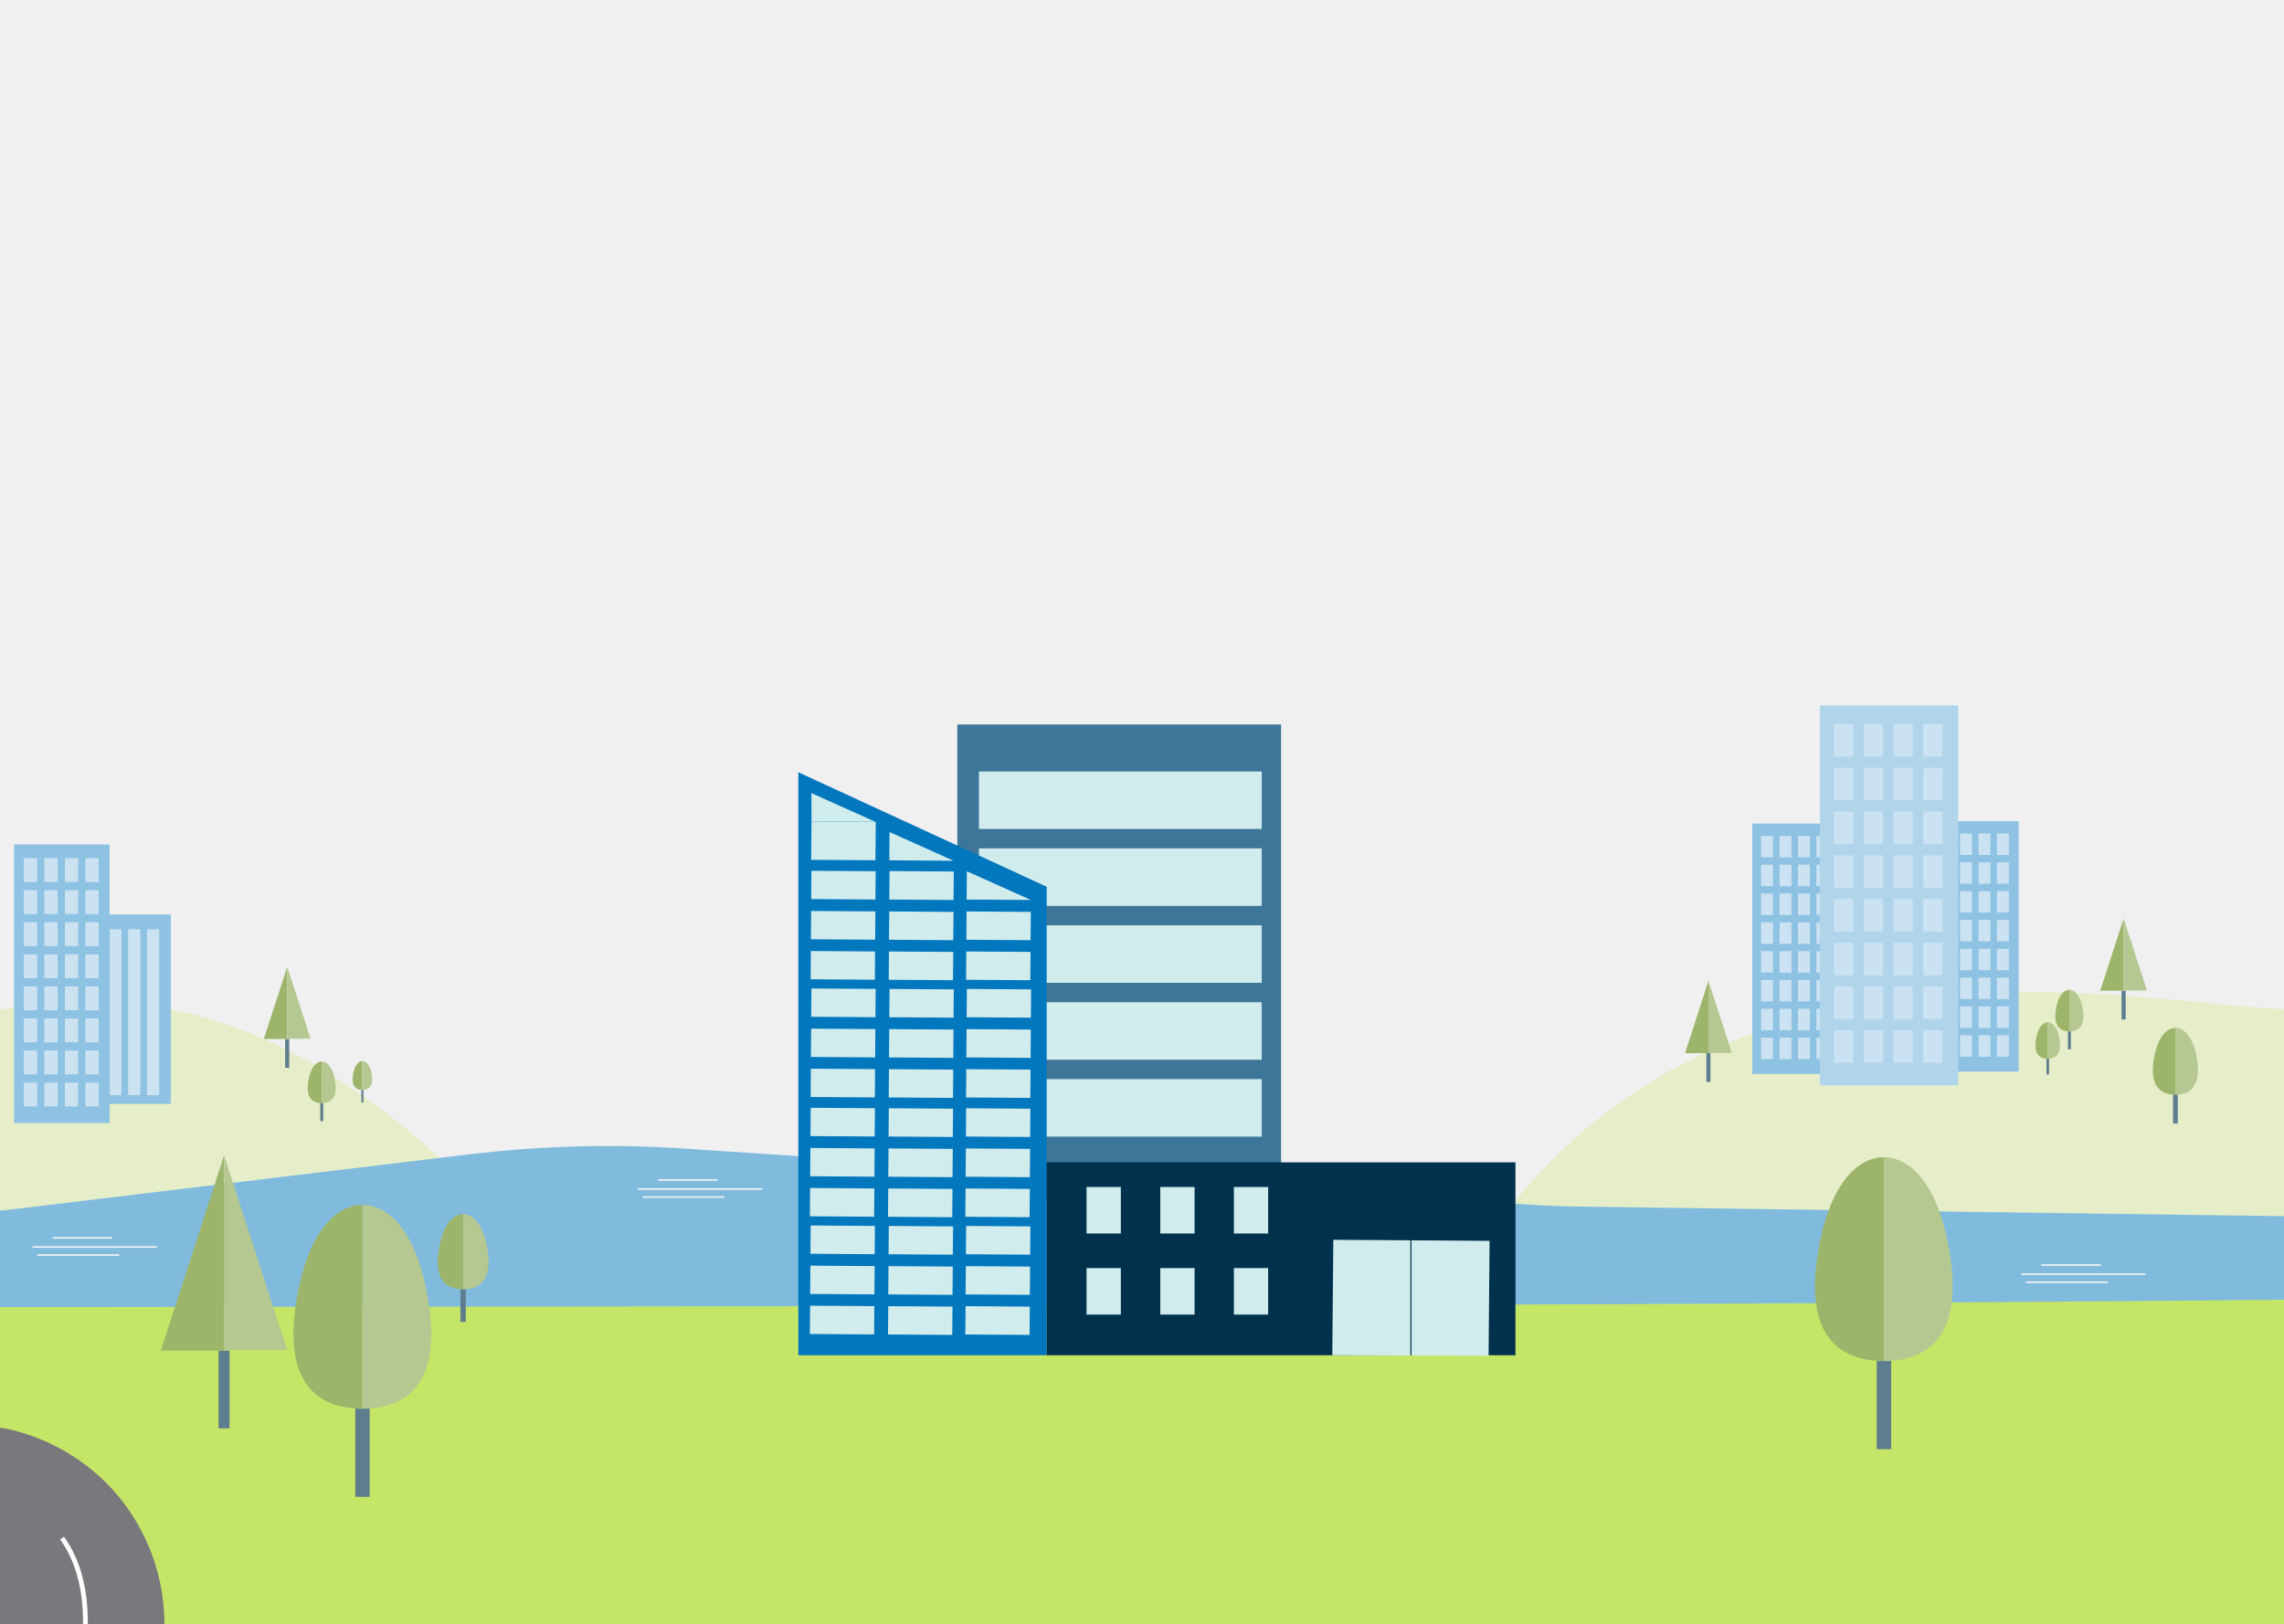
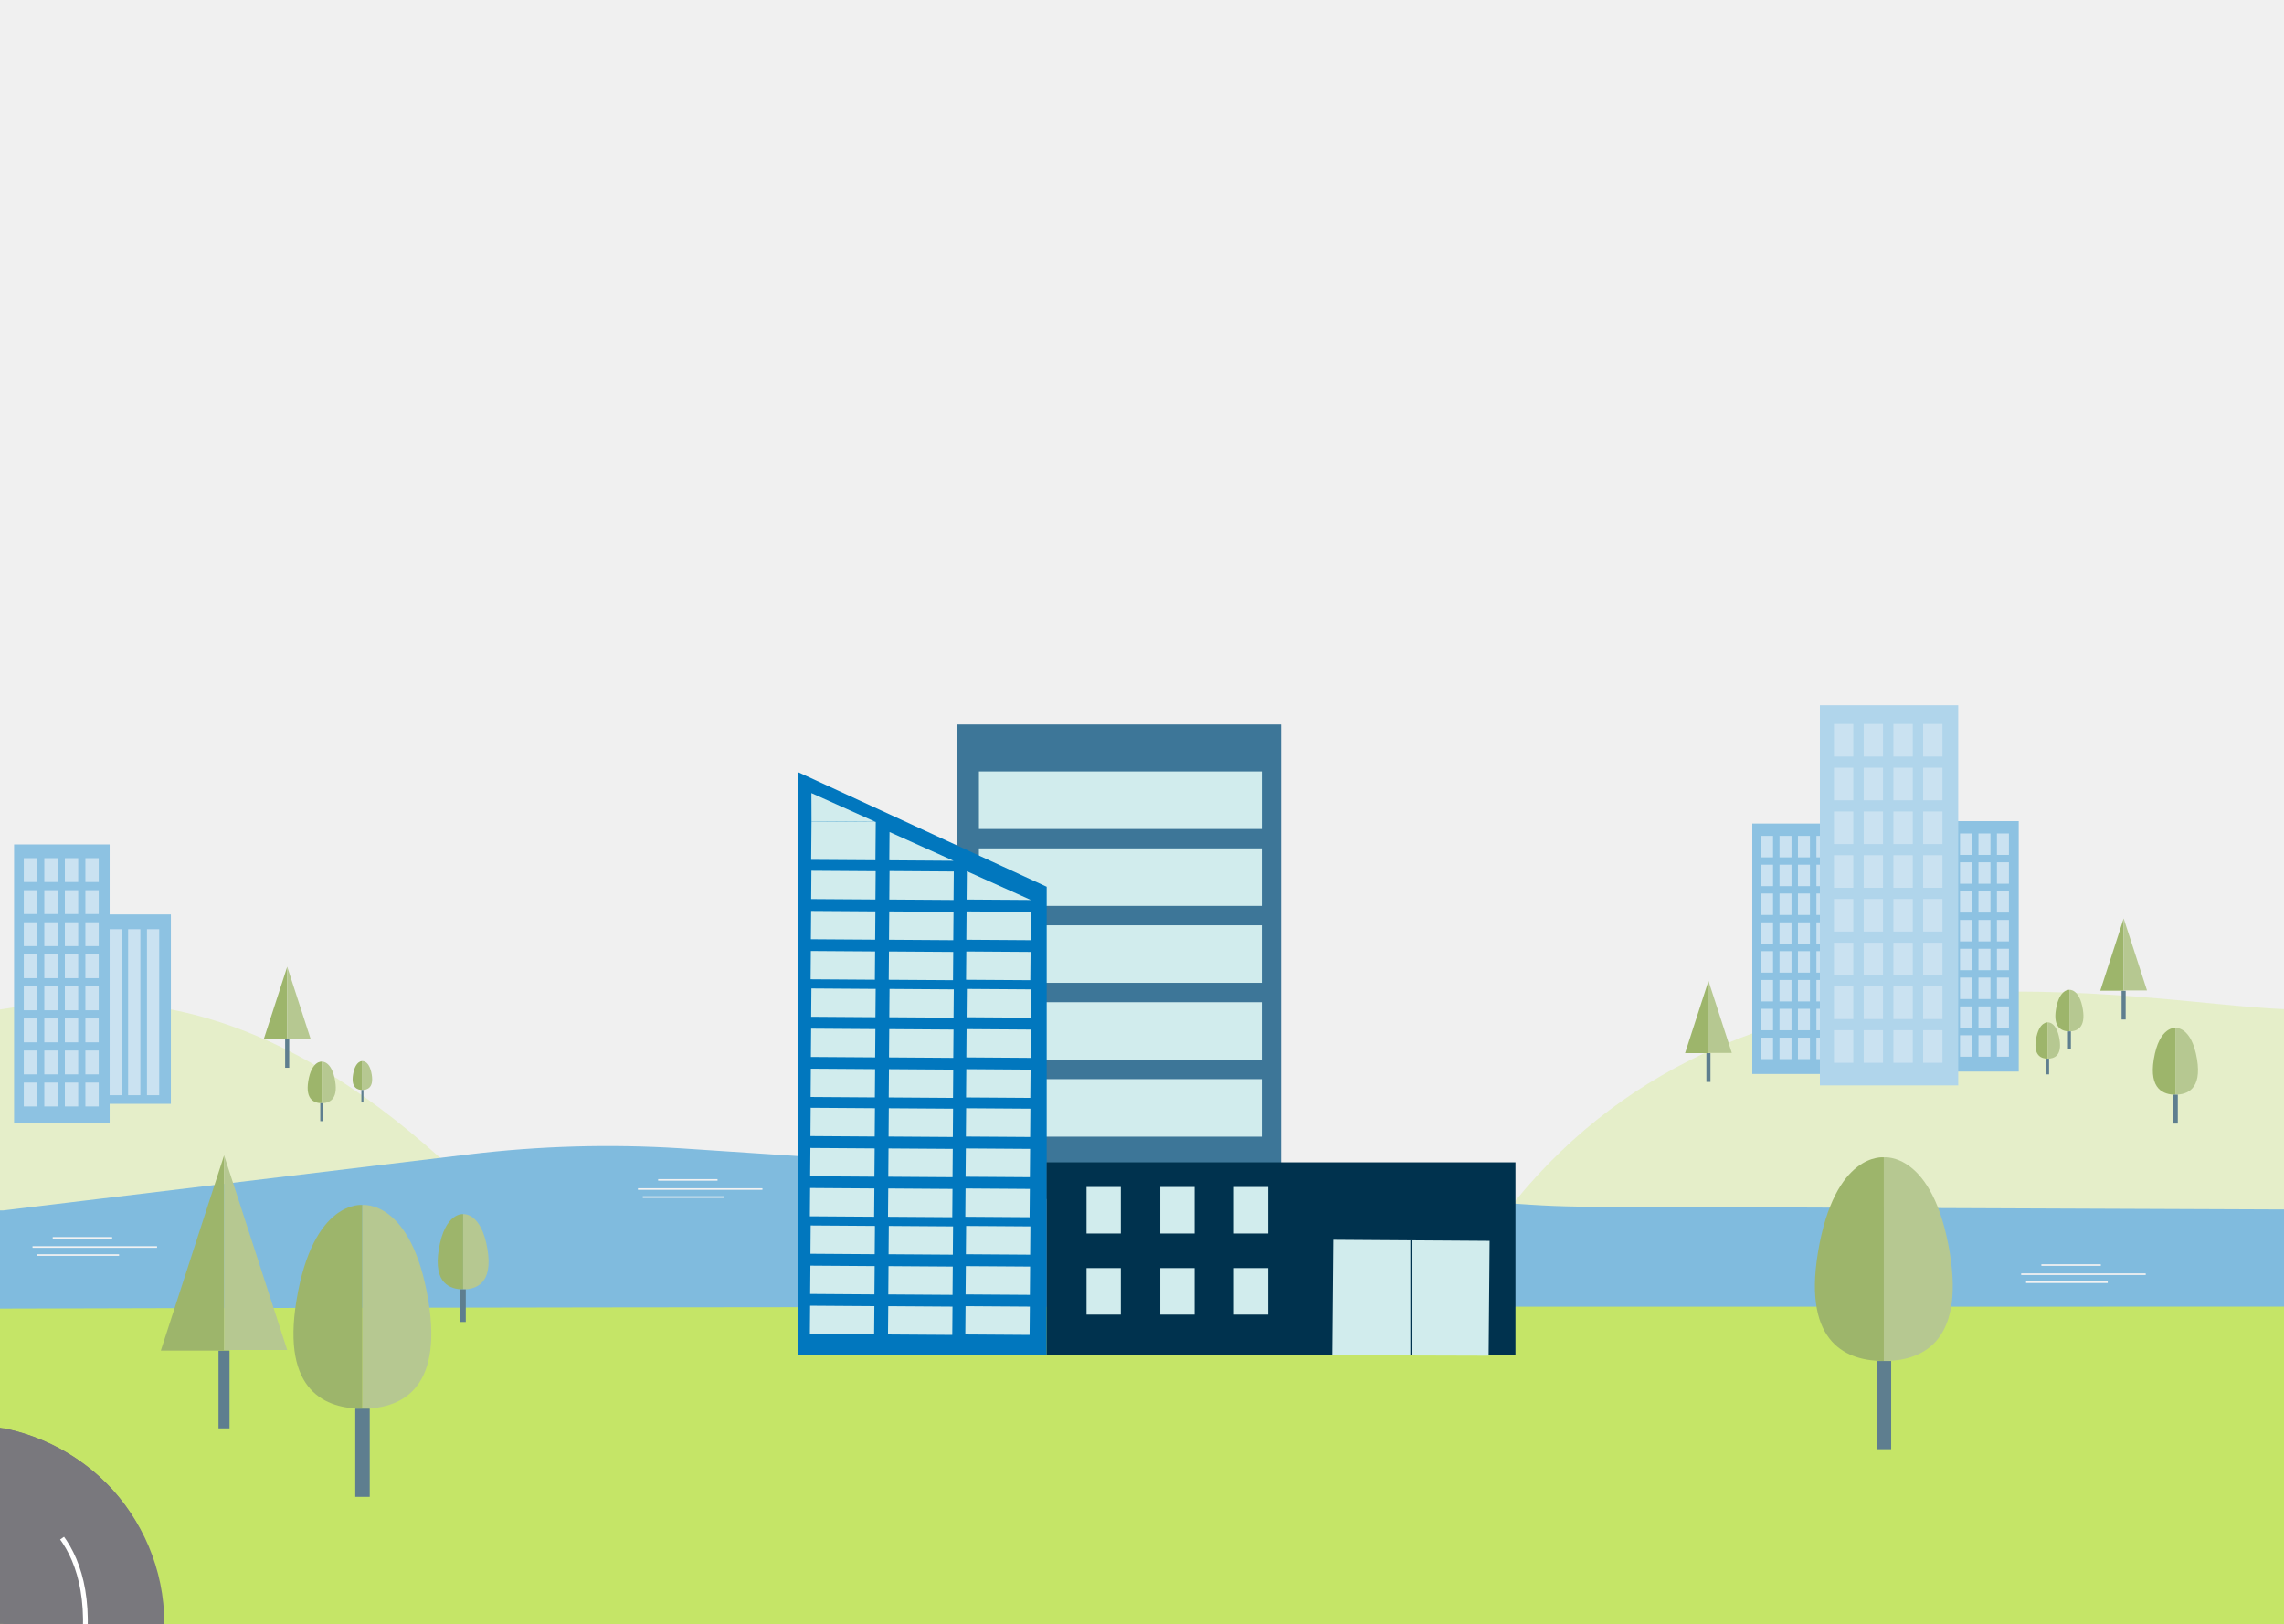
<svg xmlns="http://www.w3.org/2000/svg" viewBox="0 0 1440 1024">
  <g id="fond">
    <path d="M2717.21,772.89c-3.53-2.92-40.2-37.21-43.63-40.29-18.29-16.4,91-85.18-.44-74.28-119.74,14.27-193.11,1.25-315.07,5.45-121.06,4.17-262.32,7.18-317,13.59s-154.3,12.5-259.58,15-229.3-52.31-339.57-55.9c-93.24-3-338.7-61-486.93,121.27,0,0,3.29,84.54,252.33,79.27C1454.3,831.81,2891.83,917.16,2717.21,772.89Z" style="fill:#e5eec9" />
    <path d="M-2137,761.59c5.06-3.41,10-7,14.92-10.54,26.18-19.19,114.11-77.14,244-95.77,156.47-22.46,239.46,24.62,408-8.56,236.14-46.48,316.48-16.12,403.3,8.56,75.59,21.49,289.75,67,440.43,69.9S-296,655.87-162.75,662.05,93.88,544.08,306,757.29c0,0,26.7,122-329.7,115.88C-377.1,867.06-2386.87,930.31-2137,761.59Z" style="fill:#e5eec9" />
-     <path d="M-2905.21,802.67s313.32-40.58,861.61-36.19,928.24-18,1348.6-10.4S1.94,763.33,1.94,763.33l294-35.39a730.9,730.9,0,0,1,133-3.8l535.63,35.55q15.21,1,30.45,1.21l626.86,8.49,1095.33,4.1,166,.62L3628,780.67a950.79,950.79,0,0,1,116.45,8.18l587.75,77.8c-203.55,5.33-586,69.43-1050.5,69.51-1537.52.28-4060-83.28-4698.65-80.87C-2248.49,858.44-2905.21,802.67-2905.21,802.67Z" style="fill:#80bbde" />
-     <path d="M4332.23,866.65c-100.14,9.72-1421.09,21-1548.91,21-158.45,0-810.14,7.5-932.62-5.73C1730.41,869,1643,817.62,1440,819.64c-1050.41,10.45-2943.84-6.11-3403.42,31.48-142,11.61-696.57-15.57-1004.39,4.4S-3475.7,842.2-3722,835.33s-514.36,41.78-760.61,43.22-593.77-16.38-1086.28-23-946.53-20.19-946.53-20.19c-364.78,0-566.79,107-686.82,117.33v72.2l12963.66,1V868.19C5760.37,868.3,4333.32,866.55,4332.23,866.65Z" style="fill:#c5e567" />
+     <path d="M2880,762.72l748,17.95a950.79,950.79,0,0,1,116.45,8.18l587.75,77.8c-203.55,5.33-586,69.43-1050.5,69.51-1537.52.28-4060-83.28-4698.65-80.87-831.57,3.15-1488.29-52.62-1488.29-52.62s313.32-40.58,861.61-36.19,928.24-18,1348.6-10.4S1.94,763.33,1.94,763.33l294-35.39a730.9,730.9,0,0,1,133-3.8l535.63,35.55q15.21,1,30.45,1.21l445,1.82H2880" style="fill:#80bbde" />
+     <path d="M2880,824c-318.24,3.16-845,.08-1438.91,0-1366.48-.2-3084.17,1-3404.51,27.17-142,11.61-696.57-15.57-1004.39,4.4S-3475.7,842.2-3722,835.33s-514.36,41.78-760.61,43.22-593.77-16.38-1086.28-23-946.53-20.19-946.53-20.19c-364.78,0-566.79,107-686.82,117.33v72.2l12963.66,1V868.19c-1.09.11-1428.14-1.64-1429.23-1.54C4232.09,876.37,3007.82,824,2880,824" style="fill:#c5e567" />
    <rect x="603.56" y="456.88" width="204.12" height="299.24" style="fill:#3d7698" />
    <rect id="fenetre" x="688.2" y="415.48" width="36.28" height="178.31" transform="translate(1210.98 -201.7) rotate(90)" style="fill:#d1eced" />
    <rect id="fenetre-2" data-name="fenetre" x="688.2" y="463.99" width="36.28" height="178.31" transform="translate(1259.48 -153.19) rotate(90)" style="fill:#d1eced" />
    <rect id="fenetre-3" data-name="fenetre" x="688.2" y="512.5" width="36.28" height="178.31" transform="translate(1307.99 -104.69) rotate(90)" style="fill:#d1eced" />
    <rect id="fenetre-4" data-name="fenetre" x="688.2" y="561.01" width="36.28" height="178.31" transform="translate(1356.5 -56.18) rotate(90)" style="fill:#d1eced" />
    <rect id="fenetre-5" data-name="fenetre" x="688.2" y="609.52" width="36.28" height="178.31" transform="translate(1405.01 -7.67) rotate(90)" style="fill:#d1eced" />
    <polygon points="503.32 487.01 503.32 854.65 659.91 854.65 659.91 559.21 503.32 487.01" style="fill:#0177be" />
    <polygon id="fenetre-6" data-name="fenetre" points="560.68 567.27 560.83 549.31 601.34 549.59 601.19 567.55 560.68 567.27" style="fill:#d1eced" />
    <polygon id="fenetre-7" data-name="fenetre" points="511.42 566.97 511.57 549.13 552.09 549.41 551.93 567.25 511.42 566.97" style="fill:#d1eced" />
    <polygon id="fenetre-8" data-name="fenetre" points="560.5 592.62 560.65 574.77 601.17 575.05 601.01 592.9 560.5 592.62" style="fill:#d1eced" />
    <polygon id="fenetre-9" data-name="fenetre" points="560.32 617.87 560.48 600.02 600.99 600.3 600.84 618.14 560.32 617.87" style="fill:#d1eced" />
    <polygon id="fenetre-10" data-name="fenetre" points="511.24 592.31 511.4 574.47 551.91 574.75 551.76 592.59 511.24 592.31" style="fill:#d1eced" />
    <polygon id="fenetre-11" data-name="fenetre" points="511.07 617.56 511.22 599.72 551.73 600 551.58 617.84 511.07 617.56" style="fill:#d1eced" />
    <polygon id="fenetre-12" data-name="fenetre" points="609.42 567.27 609.58 549.43 649.94 567.55 609.42 567.27" style="fill:#d1eced" />
    <polygon id="fenetre-13" data-name="fenetre" points="609.25 592.62 609.4 574.77 649.91 575.05 649.76 592.9 609.25 592.62" style="fill:#d1eced" />
    <polygon id="fenetre-14" data-name="fenetre" points="609.07 617.87 609.23 600.02 649.74 600.3 649.58 618.14 609.07 617.87" style="fill:#d1eced" />
    <polygon id="fenetre-15" data-name="fenetre" points="560.68 641.49 560.83 623.65 601.34 623.93 601.19 641.77 560.68 641.49" style="fill:#d1eced" />
    <polygon id="fenetre-16" data-name="fenetre" points="511.42 641.19 511.57 623.35 552.09 623.63 551.93 641.47 511.42 641.19" style="fill:#d1eced" />
    <polygon id="fenetre-17" data-name="fenetre" points="560.5 666.83 560.65 648.99 601.17 649.27 601.01 667.12 560.5 666.83" style="fill:#d1eced" />
    <polygon id="fenetre-18" data-name="fenetre" points="560.32 692.08 560.48 674.24 600.99 674.52 600.84 692.36 560.32 692.08" style="fill:#d1eced" />
    <polygon id="fenetre-19" data-name="fenetre" points="511.24 666.53 511.4 648.69 551.91 648.97 551.76 666.81 511.24 666.53" style="fill:#d1eced" />
    <polygon id="fenetre-20" data-name="fenetre" points="511.07 691.78 511.22 673.94 551.73 674.22 551.58 692.06 511.07 691.78" style="fill:#d1eced" />
    <polygon id="fenetre-21" data-name="fenetre" points="609.42 641.49 609.58 623.65 650.09 623.93 649.94 641.77 609.42 641.49" style="fill:#d1eced" />
    <polygon id="fenetre-22" data-name="fenetre" points="609.25 666.83 609.4 648.99 649.91 649.27 649.76 667.12 609.25 666.83" style="fill:#d1eced" />
    <polygon id="fenetre-23" data-name="fenetre" points="609.07 692.08 609.23 674.24 649.74 674.52 649.58 692.36 609.07 692.08" style="fill:#d1eced" />
    <polygon id="fenetre-24" data-name="fenetre" points="560.22 716.73 560.37 698.89 600.88 699.17 600.73 717.01 560.22 716.73" style="fill:#d1eced" />
    <polygon id="fenetre-25" data-name="fenetre" points="510.96 716.43 511.11 698.59 551.63 698.87 551.47 716.71 510.96 716.43" style="fill:#d1eced" />
    <polygon id="fenetre-26" data-name="fenetre" points="560.04 742.08 560.19 724.23 600.7 724.51 600.55 742.36 560.04 742.08" style="fill:#d1eced" />
    <polygon id="fenetre-27" data-name="fenetre" points="559.86 767.32 560.02 749.48 600.53 749.76 600.38 767.6 559.86 767.32" style="fill:#d1eced" />
    <polygon id="fenetre-28" data-name="fenetre" points="510.78 741.77 510.94 723.93 551.45 724.21 551.29 742.05 510.78 741.77" style="fill:#d1eced" />
    <polygon id="fenetre-29" data-name="fenetre" points="510.61 767.02 510.76 749.18 551.27 749.46 551.12 767.3 510.61 767.02" style="fill:#d1eced" />
    <polygon id="fenetre-30" data-name="fenetre" points="608.96 716.73 609.12 698.89 649.63 699.17 649.48 717.01 608.96 716.73" style="fill:#d1eced" />
    <polygon id="fenetre-31" data-name="fenetre" points="608.78 742.08 608.94 724.23 649.45 724.51 649.3 742.36 608.78 742.08" style="fill:#d1eced" />
    <polygon id="fenetre-32" data-name="fenetre" points="608.61 767.32 608.76 749.48 649.28 749.76 649.12 767.6 608.61 767.32" style="fill:#d1eced" />
    <polygon id="fenetre-33" data-name="fenetre" points="560.22 790.95 560.37 773.11 600.88 773.39 600.73 791.23 560.22 790.95" style="fill:#d1eced" />
    <polygon id="fenetre-34" data-name="fenetre" points="510.96 790.65 511.11 772.81 551.63 773.09 551.47 790.93 510.96 790.65" style="fill:#d1eced" />
    <polygon id="fenetre-35" data-name="fenetre" points="560.04 816.29 560.19 798.45 600.7 798.73 600.55 816.57 560.04 816.29" style="fill:#d1eced" />
    <polygon id="fenetre-36" data-name="fenetre" points="559.86 841.54 560.02 823.7 600.53 823.98 600.38 841.82 559.86 841.54" style="fill:#d1eced" />
    <polygon id="fenetre-37" data-name="fenetre" points="510.78 815.99 510.94 798.15 551.45 798.43 551.29 816.27 510.78 815.99" style="fill:#d1eced" />
    <polygon id="fenetre-38" data-name="fenetre" points="510.61 841.24 510.76 823.4 551.27 823.68 551.12 841.52 510.61 841.24" style="fill:#d1eced" />
    <polygon id="fenetre-39" data-name="fenetre" points="608.96 790.95 609.12 773.11 649.63 773.39 649.48 791.23 608.96 790.95" style="fill:#d1eced" />
    <polygon id="fenetre-40" data-name="fenetre" points="608.78 816.29 608.94 798.45 649.45 798.73 649.3 816.57 608.78 816.29" style="fill:#d1eced" />
    <polygon id="fenetre-41" data-name="fenetre" points="608.61 841.54 608.76 823.7 649.28 823.98 649.12 841.82 608.61 841.54" style="fill:#d1eced" />
    <polygon id="fenetre-42" data-name="fenetre" points="560.68 542.53 560.83 524.69 601.19 542.82 560.68 542.53" style="fill:#d1eced" />
    <polygon id="fenetre-43" data-name="fenetre" points="511.42 542.23 511.63 518.01 552.14 518.28 551.93 542.5 511.42 542.23" style="fill:#d1eced" />
    <polygon id="fenetre-44" data-name="fenetre" points="511.63 518.01 511.57 500.14 551.93 518.26 511.63 518.01" style="fill:#d1eced" />
    <rect x="659.91" y="732.99" width="295.54" height="121.66" style="fill:#00324e" />
    <polygon id="fenetre-45" data-name="fenetre" points="839.98 854.65 840.61 781.83 939.14 782.51 938.52 854.94 839.98 854.65" style="fill:#d1eced" />
    <rect id="fenetre-46" data-name="fenetre" x="685.03" y="748.54" width="21.62" height="29.33" style="fill:#d1eced" />
    <rect id="fenetre-47" data-name="fenetre" x="685.03" y="799.68" width="21.62" height="29.33" style="fill:#d1eced" />
    <rect id="fenetre-48" data-name="fenetre" x="731.53" y="748.54" width="21.62" height="29.33" style="fill:#d1eced" />
    <rect id="fenetre-49" data-name="fenetre" x="777.92" y="748.54" width="21.62" height="29.33" style="fill:#d1eced" />
    <rect id="fenetre-50" data-name="fenetre" x="731.53" y="799.68" width="21.62" height="29.33" style="fill:#d1eced" />
    <rect id="fenetre-51" data-name="fenetre" x="777.92" y="799.68" width="21.62" height="29.33" style="fill:#d1eced" />
    <line x1="889.56" y1="782.17" x2="889.56" y2="854.65" style="fill:none;stroke:#00324e;stroke-miterlimit:10;stroke-width:0.718px" />
    <path d="M98.19,615.35a2.37,2.37,0,0,0-2.11-.11c-.93.4-2.32,1.45-3.43,4.12-1.56,3.76-4.58,10.8.53,13.83a7.3,7.3,0,0,0,8-.32c2.38-1.81,4.14-5.71-.24-14A7.54,7.54,0,0,0,98.19,615.35Z" style="fill:#8dc2e2" />
    <rect x="96.05" y="632.63" width="1.48" height="11.51" style="fill:#3b6177" />
    <rect x="61.72" y="576.66" width="46.01" height="119.45" style="fill:#8dc2e2" />
    <rect id="fenetre-52" data-name="fenetre" x="68.9" y="585.98" width="7.72" height="104.68" style="fill:#cae2f1" />
    <rect id="fenetre-53" data-name="fenetre" x="80.78" y="585.98" width="7.72" height="104.68" style="fill:#cae2f1" />
    <rect id="fenetre-54" data-name="fenetre" x="92.66" y="585.98" width="7.72" height="104.68" style="fill:#cae2f1" />
    <rect x="8.88" y="532.52" width="60.25" height="175.68" style="fill:#8dc2e2" />
    <rect id="fenetre-55" data-name="fenetre" x="15.01" y="541.17" width="8.41" height="15.05" style="fill:#cae2f1" />
    <rect id="fenetre-56" data-name="fenetre" x="27.95" y="541.17" width="8.41" height="15.05" style="fill:#cae2f1" />
    <rect id="fenetre-57" data-name="fenetre" x="40.9" y="541.17" width="8.41" height="15.05" style="fill:#cae2f1" />
    <rect id="fenetre-58" data-name="fenetre" x="53.84" y="541.17" width="8.41" height="15.05" style="fill:#cae2f1" />
    <rect id="fenetre-59" data-name="fenetre" x="15.01" y="561.38" width="8.41" height="15.05" style="fill:#cae2f1" />
    <rect id="fenetre-60" data-name="fenetre" x="27.95" y="561.38" width="8.41" height="15.05" style="fill:#cae2f1" />
    <rect id="fenetre-61" data-name="fenetre" x="40.9" y="561.38" width="8.41" height="15.05" style="fill:#cae2f1" />
    <rect id="fenetre-62" data-name="fenetre" x="53.84" y="561.38" width="8.41" height="15.05" style="fill:#cae2f1" />
    <rect id="fenetre-63" data-name="fenetre" x="15.01" y="581.6" width="8.41" height="15.05" style="fill:#cae2f1" />
    <rect id="fenetre-64" data-name="fenetre" x="27.95" y="581.6" width="8.41" height="15.05" style="fill:#cae2f1" />
    <rect id="fenetre-65" data-name="fenetre" x="40.9" y="581.6" width="8.41" height="15.05" style="fill:#cae2f1" />
    <rect id="fenetre-66" data-name="fenetre" x="53.84" y="581.6" width="8.41" height="15.05" style="fill:#cae2f1" />
    <rect id="fenetre-67" data-name="fenetre" x="15.01" y="601.82" width="8.41" height="15.05" style="fill:#cae2f1" />
    <rect id="fenetre-68" data-name="fenetre" x="27.95" y="601.82" width="8.41" height="15.05" style="fill:#cae2f1" />
    <rect id="fenetre-69" data-name="fenetre" x="40.9" y="601.82" width="8.41" height="15.05" style="fill:#cae2f1" />
    <rect id="fenetre-70" data-name="fenetre" x="53.84" y="601.82" width="8.41" height="15.05" style="fill:#cae2f1" />
    <rect id="fenetre-71" data-name="fenetre" x="15.01" y="622.04" width="8.41" height="15.05" style="fill:#cae2f1" />
    <rect id="fenetre-72" data-name="fenetre" x="27.95" y="622.04" width="8.41" height="15.05" style="fill:#cae2f1" />
    <rect id="fenetre-73" data-name="fenetre" x="40.9" y="622.04" width="8.41" height="15.05" style="fill:#cae2f1" />
    <rect id="fenetre-74" data-name="fenetre" x="53.84" y="622.04" width="8.41" height="15.05" style="fill:#cae2f1" />
    <rect id="fenetre-75" data-name="fenetre" x="15.01" y="642.26" width="8.41" height="15.05" style="fill:#cae2f1" />
    <rect id="fenetre-76" data-name="fenetre" x="27.95" y="642.26" width="8.41" height="15.05" style="fill:#cae2f1" />
    <rect id="fenetre-77" data-name="fenetre" x="40.9" y="642.26" width="8.41" height="15.05" style="fill:#cae2f1" />
    <rect id="fenetre-78" data-name="fenetre" x="53.84" y="642.26" width="8.41" height="15.05" style="fill:#cae2f1" />
    <rect id="fenetre-79" data-name="fenetre" x="15.01" y="662.48" width="8.41" height="15.05" style="fill:#cae2f1" />
    <rect id="fenetre-80" data-name="fenetre" x="27.95" y="662.48" width="8.41" height="15.05" style="fill:#cae2f1" />
    <rect id="fenetre-81" data-name="fenetre" x="40.9" y="662.48" width="8.41" height="15.05" style="fill:#cae2f1" />
    <rect id="fenetre-82" data-name="fenetre" x="53.84" y="662.48" width="8.41" height="15.05" style="fill:#cae2f1" />
    <rect id="fenetre-83" data-name="fenetre" x="15.01" y="682.7" width="8.41" height="15.05" style="fill:#cae2f1" />
    <rect id="fenetre-84" data-name="fenetre" x="27.95" y="682.7" width="8.41" height="15.05" style="fill:#cae2f1" />
    <rect id="fenetre-85" data-name="fenetre" x="40.9" y="682.7" width="8.41" height="15.05" style="fill:#cae2f1" />
    <rect id="fenetre-86" data-name="fenetre" x="53.84" y="682.7" width="8.41" height="15.05" style="fill:#cae2f1" />
  </g>
  <g id="ECOLE">
    <path d="M202.84,669.49s-6.33-.76-8.48,12.29c-1.93,11.8,3.9,13.9,8.48,13.9Z" style="fill:#9db56b" />
    <path d="M202.84,669.49s6.34-.76,8.48,12.29c1.94,11.8-3.89,13.9-8.48,13.9Z" style="fill:#b6c891" />
    <rect x="201.93" y="695.68" width="1.86" height="11.34" style="fill:#5e7e8f" />
    <path d="M1304.7,624.21s-6.34-.76-8.48,12.29c-1.94,11.8,3.89,13.9,8.48,13.9Z" style="fill:#9db56b" />
    <path d="M1304.7,624.21s6.33-.76,8.47,12.29c1.94,11.8-3.89,13.9-8.47,13.9Z" style="fill:#b6c891" />
    <rect x="1303.78" y="650.4" width="1.86" height="11.34" style="fill:#5e7e8f" />
    <path d="M1371.53,648.22S1361.34,647,1357.9,668c-3.12,19,6.26,22.35,13.63,22.35Z" style="fill:#9db56b" />
    <path d="M1371.53,648.22s10.19-1.23,13.63,19.75c3.12,19-6.26,22.35-13.63,22.35Z" style="fill:#b6c891" />
    <rect x="1370.06" y="690.32" width="2.99" height="18.23" style="fill:#5e7e8f" />
    <path d="M1291.05,644.73s-5.54-.67-7.41,10.74c-1.7,10.32,3.4,12.15,7.41,12.15Z" style="fill:#9db56b" />
    <path d="M1291.05,644.73s5.54-.67,7.41,10.74c1.69,10.32-3.4,12.15-7.41,12.15Z" style="fill:#b6c891" />
    <rect x="1290.25" y="667.62" width="1.63" height="9.91" style="fill:#5e7e8f" />
    <path d="M228.48,669.15s-4.4-.53-5.89,8.54c-1.35,8.21,2.7,9.67,5.89,9.67Z" style="fill:#9db56b" />
    <path d="M228.48,669.15s4.41-.53,5.9,8.54c1.34,8.21-2.71,9.67-5.9,9.67Z" style="fill:#b6c891" />
    <rect x="227.85" y="687.36" width="1.29" height="7.88" style="fill:#5e7e8f" />
    <path d="M1187.7,729.85s-31.07-3.75-41.58,60.27c-9.5,57.88,19.1,68.16,41.58,68.16Z" style="fill:#9db56b" />
    <path d="M1187.7,729.85s31.08-3.75,41.59,60.27c9.5,57.88-19.1,68.16-41.59,68.16Z" style="fill:#b6c891" />
    <rect x="1183.21" y="858.28" width="9.12" height="55.62" style="fill:#5e7e8f" />
    <path d="M228.48,759.89s-31.07-3.75-41.58,60.27c-9.5,57.88,19.1,68.16,41.58,68.16Z" style="fill:#9db56b" />
    <path d="M228.48,759.89s31.08-3.75,41.58,60.27c9.5,57.88-19.09,68.16-41.58,68.16Z" style="fill:#b6c891" />
    <rect x="223.99" y="888.32" width="9.12" height="55.62" style="fill:#5e7e8f" />
    <path d="M292,765.65s-11.48-1.38-15.36,22.27c-3.51,21.39,7.05,25.18,15.36,25.18Z" style="fill:#9db56b" />
    <path d="M292,765.65s11.48-1.38,15.36,22.27c3.51,21.39-7.05,25.18-15.36,25.18Z" style="fill:#b6c891" />
    <rect x="290.29" y="813.1" width="3.37" height="20.55" style="fill:#5e7e8f" />
    <rect x="179.78" y="655.21" width="2.57" height="18.15" style="fill:#5e7e8f" />
    <polygon points="181.07 609.72 181.07 655.21 166.33 655.21 181.07 609.72" style="fill:#9db56b" />
    <polyline points="195.81 655.07 181.07 609.58 181.07 655.07" style="fill:#b6c891" />
    <rect x="1337.6" y="624.77" width="2.57" height="18.15" style="fill:#5e7e8f" />
    <polygon points="1338.89 579.28 1338.89 624.77 1324.15 624.77 1338.89 579.28" style="fill:#9db56b" />
    <polyline points="1353.62 624.63 1338.89 579.14 1338.89 624.63" style="fill:#b6c891" />
    <rect x="1075.83" y="664.14" width="2.57" height="18.15" style="fill:#5e7e8f" />
    <polygon points="1077.12 618.64 1077.12 664.14 1062.38 664.14 1077.12 618.64" style="fill:#9db56b" />
    <polyline points="1091.86 664 1077.12 618.5 1077.12 664" style="fill:#b6c891" />
    <rect x="137.76" y="851.7" width="6.96" height="49.05" style="fill:#5e7e8f" />
    <polygon points="141.24 728.75 141.24 851.7 101.41 851.7 141.24 728.75" style="fill:#9db56b" />
    <polyline points="181.07 851.32 141.24 728.37 141.24 851.32" style="fill:#b6c891" />
    <rect x="1104.77" y="519.34" width="54.17" height="157.94" style="fill:#8dc2e2" />
    <rect id="fenetre-87" data-name="fenetre" x="1110.29" y="527.12" width="7.56" height="13.53" style="fill:#cae2f1" />
    <rect id="fenetre-88" data-name="fenetre" x="1121.93" y="527.12" width="7.56" height="13.53" style="fill:#cae2f1" />
    <rect id="fenetre-89" data-name="fenetre" x="1133.56" y="527.12" width="7.56" height="13.53" style="fill:#cae2f1" />
    <rect id="fenetre-90" data-name="fenetre" x="1145.2" y="527.12" width="7.56" height="13.53" style="fill:#cae2f1" />
    <rect id="fenetre-91" data-name="fenetre" x="1110.29" y="545.3" width="7.56" height="13.53" style="fill:#cae2f1" />
    <rect id="fenetre-92" data-name="fenetre" x="1121.93" y="545.3" width="7.56" height="13.53" style="fill:#cae2f1" />
    <rect id="fenetre-93" data-name="fenetre" x="1133.56" y="545.3" width="7.56" height="13.53" style="fill:#cae2f1" />
    <rect id="fenetre-94" data-name="fenetre" x="1145.2" y="545.3" width="7.56" height="13.53" style="fill:#cae2f1" />
    <rect id="fenetre-95" data-name="fenetre" x="1110.29" y="563.47" width="7.56" height="13.53" style="fill:#cae2f1" />
    <rect id="fenetre-96" data-name="fenetre" x="1121.93" y="563.47" width="7.56" height="13.53" style="fill:#cae2f1" />
    <rect id="fenetre-97" data-name="fenetre" x="1133.56" y="563.47" width="7.56" height="13.53" style="fill:#cae2f1" />
    <rect id="fenetre-98" data-name="fenetre" x="1145.2" y="563.47" width="7.56" height="13.53" style="fill:#cae2f1" />
    <rect id="fenetre-99" data-name="fenetre" x="1110.29" y="581.65" width="7.56" height="13.53" style="fill:#cae2f1" />
    <rect id="fenetre-100" data-name="fenetre" x="1121.93" y="581.65" width="7.56" height="13.53" style="fill:#cae2f1" />
    <rect id="fenetre-101" data-name="fenetre" x="1133.56" y="581.65" width="7.56" height="13.53" style="fill:#cae2f1" />
    <rect id="fenetre-102" data-name="fenetre" x="1145.2" y="581.65" width="7.56" height="13.53" style="fill:#cae2f1" />
    <rect id="fenetre-103" data-name="fenetre" x="1110.29" y="599.83" width="7.56" height="13.53" style="fill:#cae2f1" />
    <rect id="fenetre-104" data-name="fenetre" x="1121.93" y="599.83" width="7.56" height="13.53" style="fill:#cae2f1" />
    <rect id="fenetre-105" data-name="fenetre" x="1133.56" y="599.83" width="7.56" height="13.53" style="fill:#cae2f1" />
    <rect id="fenetre-106" data-name="fenetre" x="1145.2" y="599.83" width="7.56" height="13.53" style="fill:#cae2f1" />
    <rect id="fenetre-107" data-name="fenetre" x="1110.29" y="618" width="7.56" height="13.53" style="fill:#cae2f1" />
    <rect id="fenetre-108" data-name="fenetre" x="1121.93" y="618" width="7.56" height="13.53" style="fill:#cae2f1" />
    <rect id="fenetre-109" data-name="fenetre" x="1133.56" y="618" width="7.56" height="13.53" style="fill:#cae2f1" />
    <rect id="fenetre-110" data-name="fenetre" x="1145.2" y="618" width="7.56" height="13.53" style="fill:#cae2f1" />
    <rect id="fenetre-111" data-name="fenetre" x="1110.29" y="636.18" width="7.56" height="13.53" style="fill:#cae2f1" />
    <rect id="fenetre-112" data-name="fenetre" x="1121.93" y="636.18" width="7.56" height="13.53" style="fill:#cae2f1" />
    <rect id="fenetre-113" data-name="fenetre" x="1133.56" y="636.18" width="7.56" height="13.53" style="fill:#cae2f1" />
    <rect id="fenetre-114" data-name="fenetre" x="1145.2" y="636.18" width="7.56" height="13.53" style="fill:#cae2f1" />
    <rect id="fenetre-115" data-name="fenetre" x="1110.29" y="654.36" width="7.56" height="13.53" style="fill:#cae2f1" />
    <rect id="fenetre-116" data-name="fenetre" x="1121.93" y="654.36" width="7.56" height="13.53" style="fill:#cae2f1" />
    <rect id="fenetre-117" data-name="fenetre" x="1133.56" y="654.36" width="7.56" height="13.53" style="fill:#cae2f1" />
    <rect id="fenetre-118" data-name="fenetre" x="1145.2" y="654.36" width="7.56" height="13.53" style="fill:#cae2f1" />
    <rect x="1218.58" y="517.83" width="54.17" height="157.94" style="fill:#8dc2e2" />
    <rect id="fenetre-119" data-name="fenetre" x="1224.09" y="525.6" width="7.56" height="13.53" style="fill:#cae2f1" />
    <rect id="fenetre-120" data-name="fenetre" x="1235.73" y="525.6" width="7.56" height="13.53" style="fill:#cae2f1" />
    <rect id="fenetre-121" data-name="fenetre" x="1247.37" y="525.6" width="7.56" height="13.53" style="fill:#cae2f1" />
    <rect id="fenetre-122" data-name="fenetre" x="1259.01" y="525.6" width="7.56" height="13.53" style="fill:#cae2f1" />
    <rect id="fenetre-123" data-name="fenetre" x="1224.09" y="543.78" width="7.56" height="13.53" style="fill:#cae2f1" />
    <rect id="fenetre-124" data-name="fenetre" x="1235.73" y="543.78" width="7.56" height="13.53" style="fill:#cae2f1" />
    <rect id="fenetre-125" data-name="fenetre" x="1247.37" y="543.78" width="7.56" height="13.53" style="fill:#cae2f1" />
    <rect id="fenetre-126" data-name="fenetre" x="1259.01" y="543.78" width="7.56" height="13.53" style="fill:#cae2f1" />
    <rect id="fenetre-127" data-name="fenetre" x="1224.09" y="561.96" width="7.56" height="13.53" style="fill:#cae2f1" />
    <rect id="fenetre-128" data-name="fenetre" x="1235.73" y="561.96" width="7.56" height="13.53" style="fill:#cae2f1" />
    <rect id="fenetre-129" data-name="fenetre" x="1247.37" y="561.96" width="7.56" height="13.53" style="fill:#cae2f1" />
    <rect id="fenetre-130" data-name="fenetre" x="1259.01" y="561.96" width="7.56" height="13.53" style="fill:#cae2f1" />
    <rect id="fenetre-131" data-name="fenetre" x="1224.09" y="580.14" width="7.56" height="13.53" style="fill:#cae2f1" />
    <rect id="fenetre-132" data-name="fenetre" x="1235.73" y="580.14" width="7.56" height="13.53" style="fill:#cae2f1" />
    <rect id="fenetre-133" data-name="fenetre" x="1247.37" y="580.14" width="7.56" height="13.53" style="fill:#cae2f1" />
    <rect id="fenetre-134" data-name="fenetre" x="1259.01" y="580.14" width="7.56" height="13.53" style="fill:#cae2f1" />
    <rect id="fenetre-135" data-name="fenetre" x="1224.09" y="598.31" width="7.56" height="13.53" style="fill:#cae2f1" />
    <rect id="fenetre-136" data-name="fenetre" x="1235.73" y="598.31" width="7.56" height="13.53" style="fill:#cae2f1" />
    <rect id="fenetre-137" data-name="fenetre" x="1247.37" y="598.31" width="7.56" height="13.53" style="fill:#cae2f1" />
    <rect id="fenetre-138" data-name="fenetre" x="1259.01" y="598.31" width="7.56" height="13.53" style="fill:#cae2f1" />
    <rect id="fenetre-139" data-name="fenetre" x="1224.09" y="616.49" width="7.56" height="13.53" style="fill:#cae2f1" />
    <rect id="fenetre-140" data-name="fenetre" x="1235.73" y="616.49" width="7.56" height="13.53" style="fill:#cae2f1" />
    <rect id="fenetre-141" data-name="fenetre" x="1247.37" y="616.49" width="7.56" height="13.53" style="fill:#cae2f1" />
    <rect id="fenetre-142" data-name="fenetre" x="1259.01" y="616.49" width="7.56" height="13.53" style="fill:#cae2f1" />
    <rect id="fenetre-143" data-name="fenetre" x="1224.09" y="634.67" width="7.56" height="13.53" style="fill:#cae2f1" />
    <rect id="fenetre-144" data-name="fenetre" x="1235.73" y="634.67" width="7.56" height="13.53" style="fill:#cae2f1" />
    <rect id="fenetre-145" data-name="fenetre" x="1247.37" y="634.67" width="7.56" height="13.53" style="fill:#cae2f1" />
    <rect id="fenetre-146" data-name="fenetre" x="1259.01" y="634.67" width="7.56" height="13.53" style="fill:#cae2f1" />
    <rect id="fenetre-147" data-name="fenetre" x="1224.09" y="652.85" width="7.56" height="13.53" style="fill:#cae2f1" />
    <rect id="fenetre-148" data-name="fenetre" x="1235.73" y="652.85" width="7.56" height="13.53" style="fill:#cae2f1" />
    <rect id="fenetre-149" data-name="fenetre" x="1247.37" y="652.85" width="7.56" height="13.53" style="fill:#cae2f1" />
    <rect id="fenetre-150" data-name="fenetre" x="1259.01" y="652.85" width="7.56" height="13.53" style="fill:#cae2f1" />
    <rect x="1147.39" y="444.76" width="87.21" height="239.71" style="fill:#b0d5eb" />
    <rect id="fenetre-151" data-name="fenetre" x="1156.27" y="456.56" width="12.18" height="20.54" style="fill:#cae2f1" />
    <rect id="fenetre-152" data-name="fenetre" x="1175.01" y="456.56" width="12.18" height="20.54" style="fill:#cae2f1" />
    <rect id="fenetre-153" data-name="fenetre" x="1193.75" y="456.56" width="12.18" height="20.54" style="fill:#cae2f1" />
    <rect id="fenetre-154" data-name="fenetre" x="1212.49" y="456.56" width="12.18" height="20.54" style="fill:#cae2f1" />
    <rect id="fenetre-155" data-name="fenetre" x="1156.27" y="484.15" width="12.18" height="20.54" style="fill:#cae2f1" />
    <rect id="fenetre-156" data-name="fenetre" x="1175.01" y="484.15" width="12.18" height="20.54" style="fill:#cae2f1" />
    <rect id="fenetre-157" data-name="fenetre" x="1193.75" y="484.15" width="12.18" height="20.54" style="fill:#cae2f1" />
    <rect id="fenetre-158" data-name="fenetre" x="1212.49" y="484.15" width="12.18" height="20.54" style="fill:#cae2f1" />
    <rect id="fenetre-159" data-name="fenetre" x="1156.27" y="511.74" width="12.18" height="20.54" style="fill:#cae2f1" />
    <rect id="fenetre-160" data-name="fenetre" x="1175.01" y="511.74" width="12.18" height="20.54" style="fill:#cae2f1" />
    <rect id="fenetre-161" data-name="fenetre" x="1193.75" y="511.74" width="12.18" height="20.54" style="fill:#cae2f1" />
    <rect id="fenetre-162" data-name="fenetre" x="1212.49" y="511.74" width="12.18" height="20.54" style="fill:#cae2f1" />
    <rect id="fenetre-163" data-name="fenetre" x="1156.27" y="539.33" width="12.18" height="20.54" style="fill:#cae2f1" />
    <rect id="fenetre-164" data-name="fenetre" x="1175.01" y="539.33" width="12.18" height="20.54" style="fill:#cae2f1" />
    <rect id="fenetre-165" data-name="fenetre" x="1193.75" y="539.33" width="12.18" height="20.54" style="fill:#cae2f1" />
    <rect id="fenetre-166" data-name="fenetre" x="1212.49" y="539.33" width="12.18" height="20.54" style="fill:#cae2f1" />
    <rect id="fenetre-167" data-name="fenetre" x="1156.27" y="566.91" width="12.18" height="20.54" style="fill:#cae2f1" />
    <rect id="fenetre-168" data-name="fenetre" x="1175.01" y="566.91" width="12.18" height="20.54" style="fill:#cae2f1" />
    <rect id="fenetre-169" data-name="fenetre" x="1193.75" y="566.91" width="12.18" height="20.54" style="fill:#cae2f1" />
    <rect id="fenetre-170" data-name="fenetre" x="1212.49" y="566.91" width="12.18" height="20.54" style="fill:#cae2f1" />
    <rect id="fenetre-171" data-name="fenetre" x="1156.27" y="594.5" width="12.18" height="20.54" style="fill:#cae2f1" />
    <rect id="fenetre-172" data-name="fenetre" x="1175.01" y="594.5" width="12.18" height="20.54" style="fill:#cae2f1" />
    <rect id="fenetre-173" data-name="fenetre" x="1193.75" y="594.5" width="12.18" height="20.54" style="fill:#cae2f1" />
    <rect id="fenetre-174" data-name="fenetre" x="1212.49" y="594.5" width="12.18" height="20.54" style="fill:#cae2f1" />
    <rect id="fenetre-175" data-name="fenetre" x="1156.27" y="622.09" width="12.18" height="20.54" style="fill:#cae2f1" />
    <rect id="fenetre-176" data-name="fenetre" x="1175.01" y="622.09" width="12.18" height="20.54" style="fill:#cae2f1" />
    <rect id="fenetre-177" data-name="fenetre" x="1193.75" y="622.09" width="12.18" height="20.54" style="fill:#cae2f1" />
    <rect id="fenetre-178" data-name="fenetre" x="1212.49" y="622.09" width="12.18" height="20.54" style="fill:#cae2f1" />
    <rect id="fenetre-179" data-name="fenetre" x="1156.27" y="649.68" width="12.18" height="20.54" style="fill:#cae2f1" />
    <rect id="fenetre-180" data-name="fenetre" x="1175.01" y="649.68" width="12.18" height="20.54" style="fill:#cae2f1" />
    <rect id="fenetre-181" data-name="fenetre" x="1193.75" y="649.68" width="12.18" height="20.54" style="fill:#cae2f1" />
    <rect id="fenetre-182" data-name="fenetre" x="1212.49" y="649.68" width="12.18" height="20.54" style="fill:#cae2f1" />
    <path d="M1.94,1024.57l.35-123.82s95.22,14.46,101.36,123.33h0l-101.71.49" style="fill:#79787d" />
  </g>
  <g id="bateau">
    <line x1="20.51" y1="786.38" x2="99.02" y2="786.38" style="fill:none;stroke:#f2f2f2;stroke-miterlimit:10" />
    <line x1="23.58" y1="791.45" x2="75.08" y2="791.45" style="fill:none;stroke:#f2f2f2;stroke-miterlimit:10" />
    <line x1="33.24" y1="780.62" x2="70.71" y2="780.62" style="fill:none;stroke:#f2f2f2;stroke-miterlimit:10" />
    <line x1="402.19" y1="749.83" x2="480.7" y2="749.83" style="fill:none;stroke:#f2f2f2;stroke-miterlimit:10" />
    <line x1="405.27" y1="754.9" x2="456.76" y2="754.9" style="fill:none;stroke:#f2f2f2;stroke-miterlimit:10" />
    <line x1="414.92" y1="744.07" x2="452.39" y2="744.07" style="fill:none;stroke:#f2f2f2;stroke-miterlimit:10" />
    <line x1="1274.3" y1="803.53" x2="1352.81" y2="803.53" style="fill:none;stroke:#f2f2f2;stroke-miterlimit:10" />
    <line x1="1277.38" y1="808.6" x2="1328.87" y2="808.6" style="fill:none;stroke:#f2f2f2;stroke-miterlimit:10" />
    <line x1="1287.03" y1="797.77" x2="1324.51" y2="797.77" style="fill:none;stroke:#f2f2f2;stroke-miterlimit:10" />
  </g>
  <g id="panneau_photovoltaique" data-name="panneau photovoltaique">
    <g id="photovoltaique">
      <path d="M103.65,1024.08l-3100.31,0h0A125.69,125.69,0,0,1-2871,898.34l2848.93,0a125.69,125.69,0,0,1,125.69,125.69Z" style="fill:#79787d" />
      <path d="M-2941.72,1024s-2.9-78.3,63.65-78.88,2880,0,2880,0,54.41,8.54,51.85,82.69" style="fill:none;stroke:#fff;stroke-miterlimit:5;stroke-width:3px;stroke-dasharray:80" />
    </g>
  </g>
  <g id="borne">
    <rect x="1.94" y="0.57" width="1440" height="1024" style="fill:none" />
  </g>
</svg>
